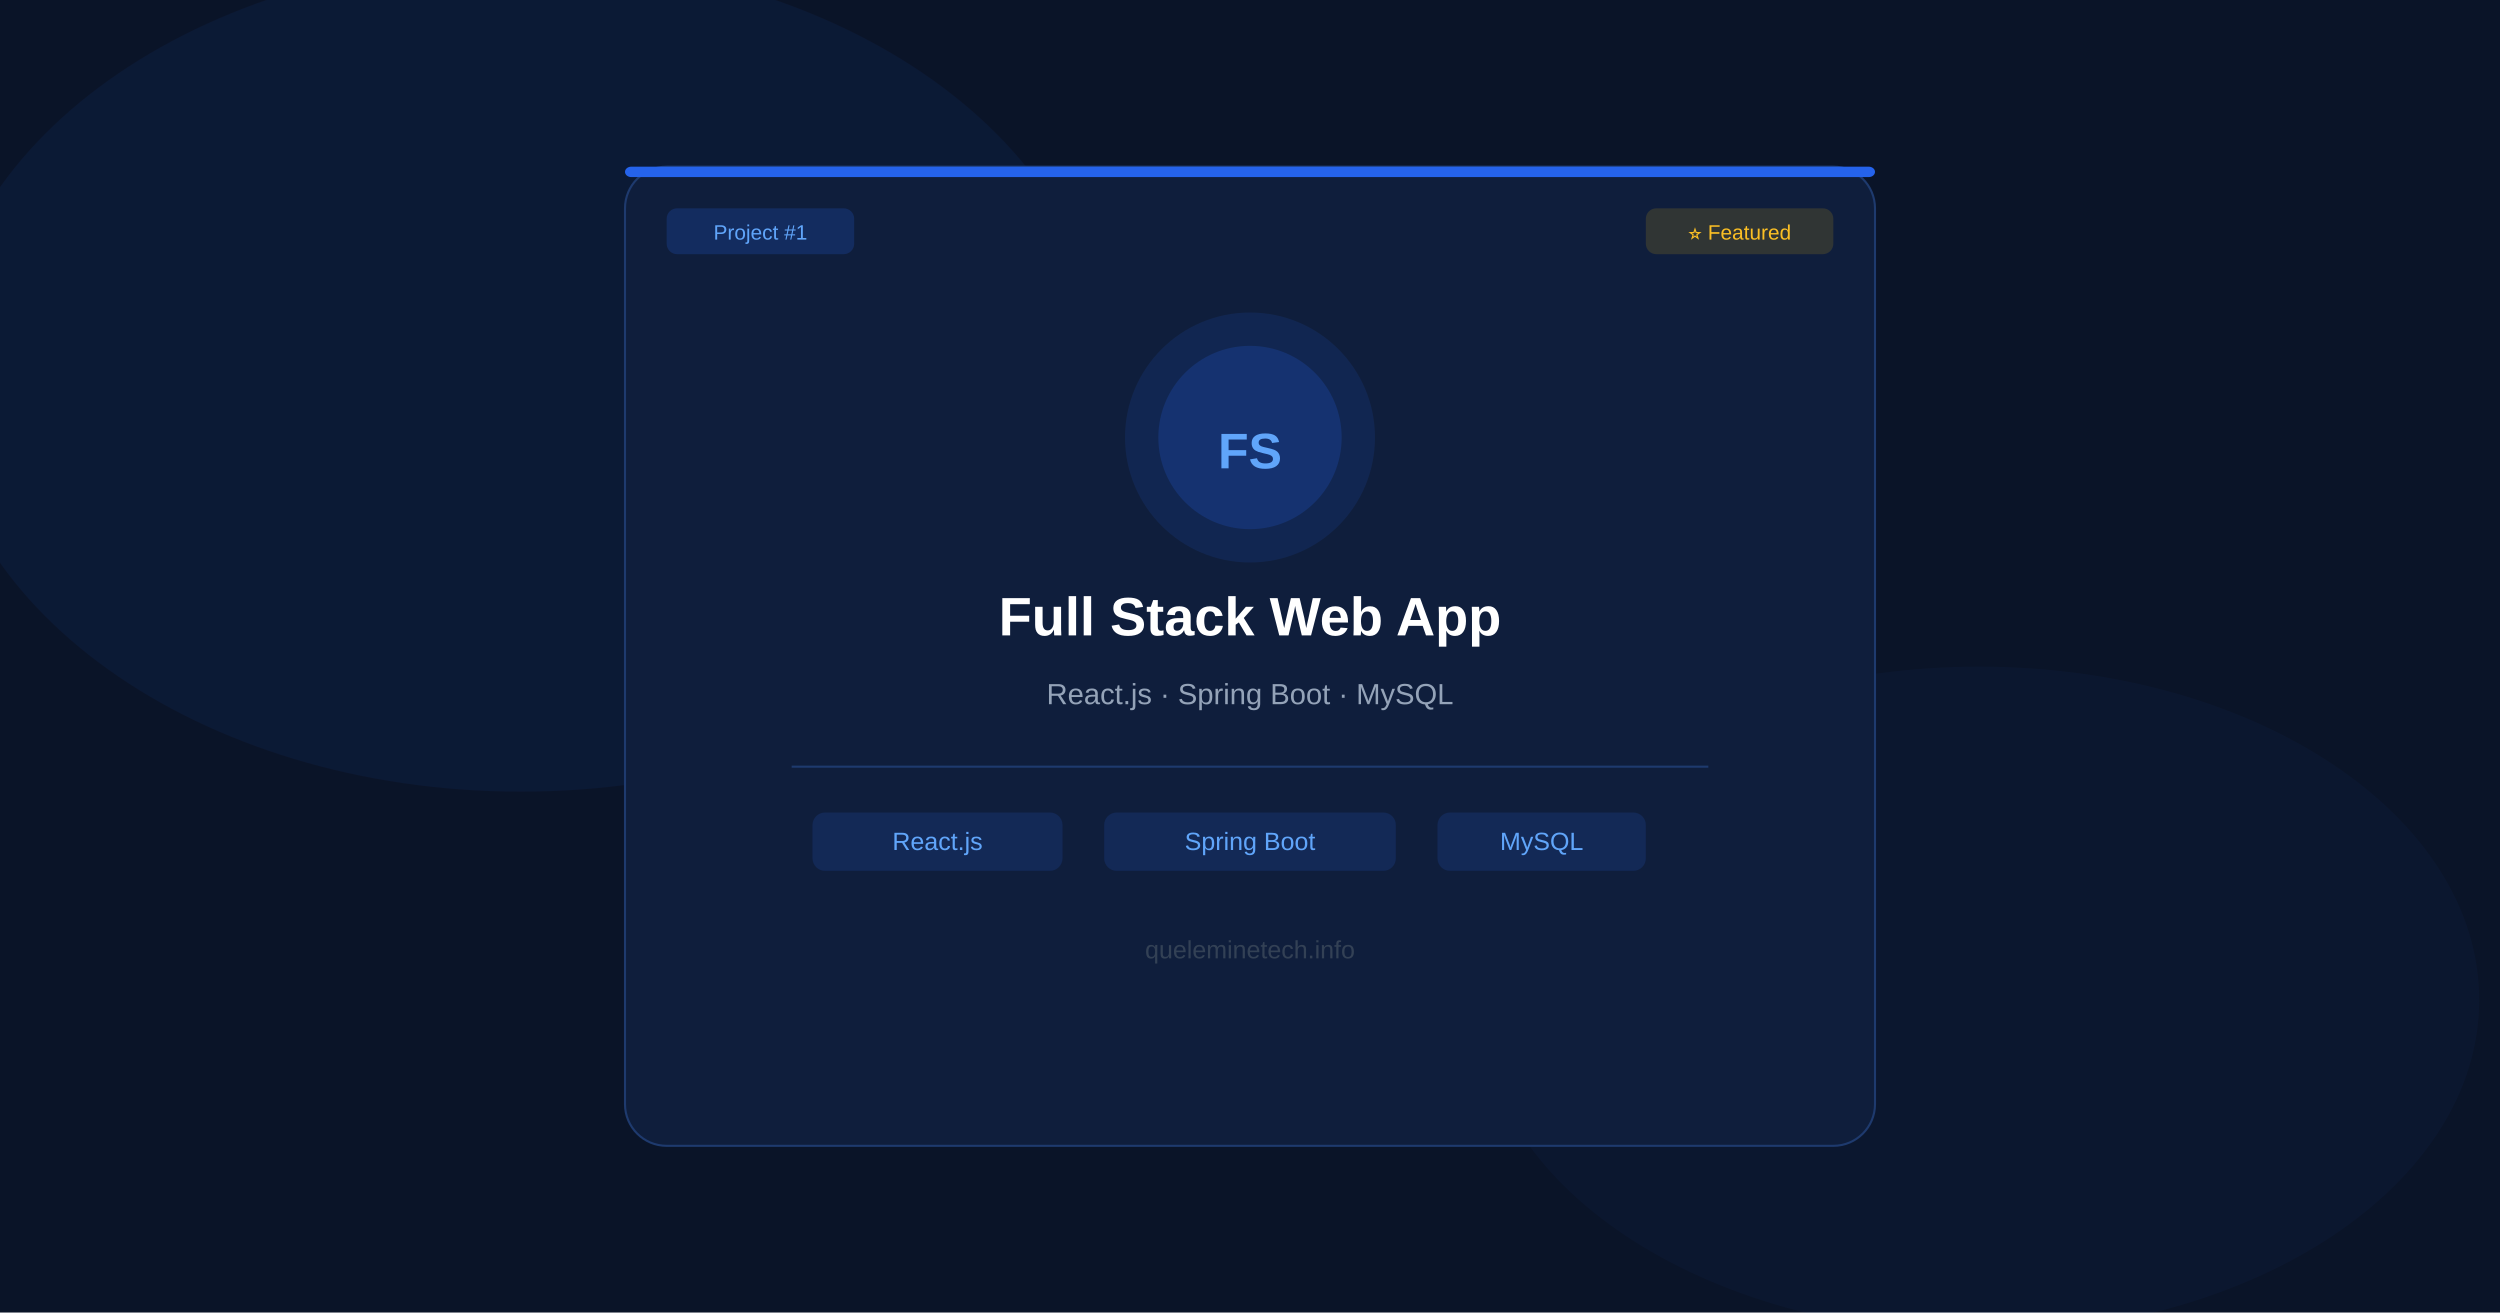
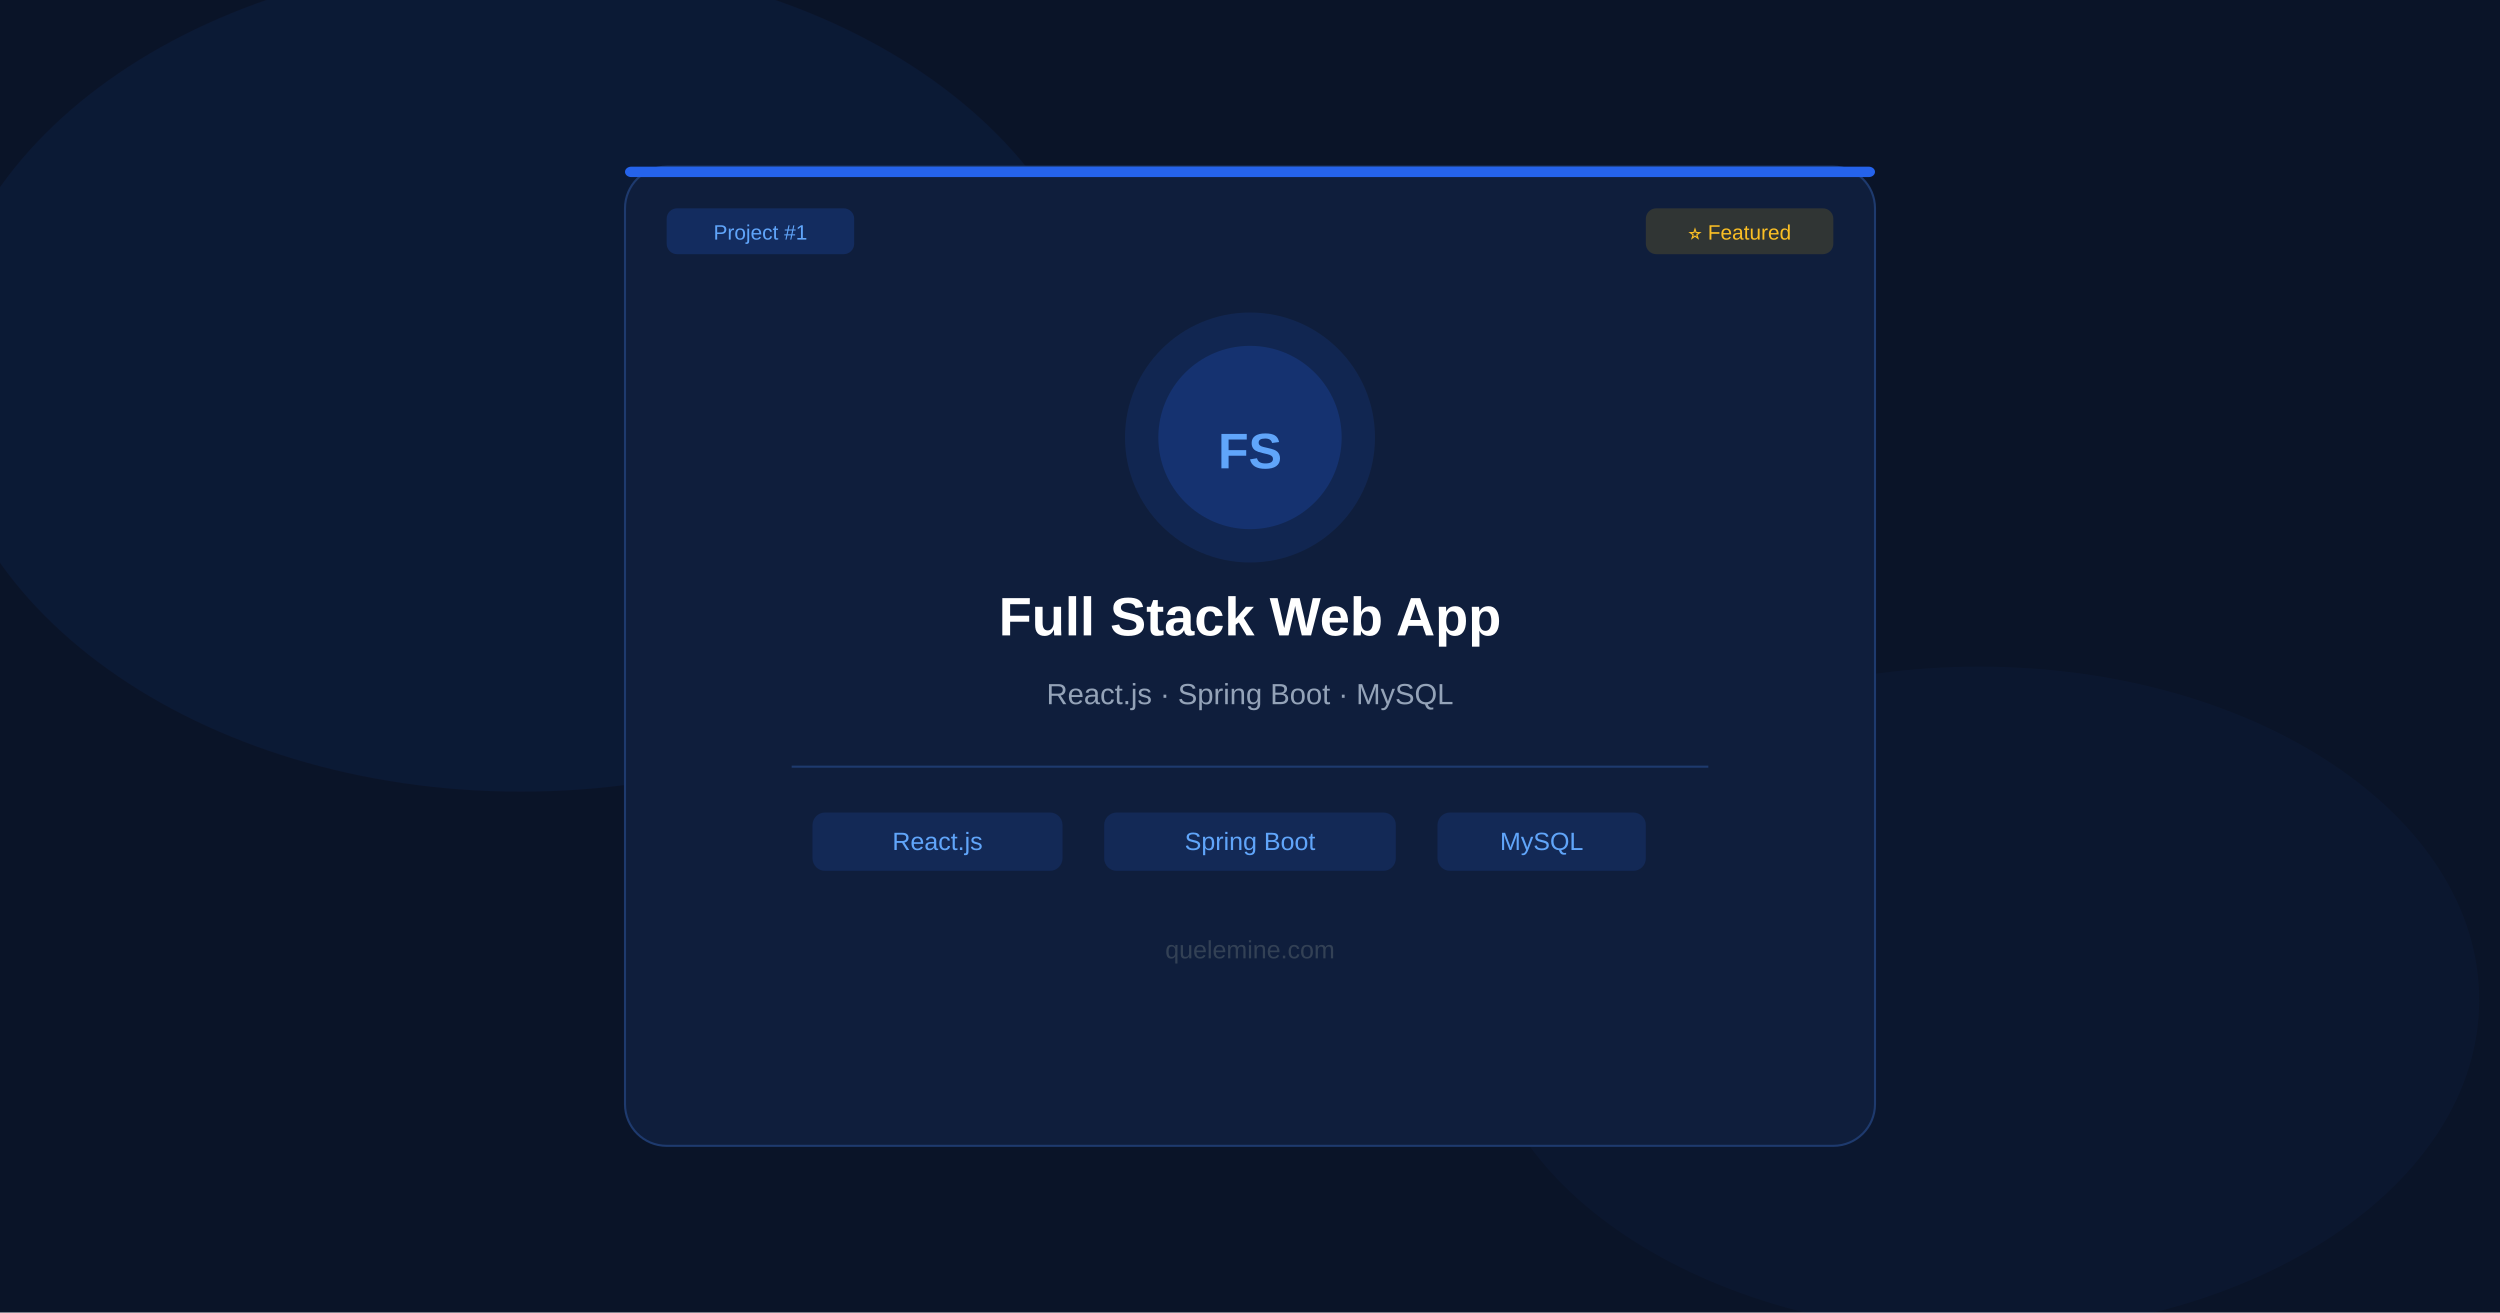
<svg xmlns="http://www.w3.org/2000/svg" width="1200" height="630" viewBox="0 0 1200 630">
  <rect width="1200" height="630" fill="#0a1428" />
  <ellipse cx="250" cy="180" rx="280" ry="200" fill="#2563eb" opacity="0.07" />
  <ellipse cx="950" cy="480" rx="240" ry="160" fill="#2563eb" opacity="0.04" />
  <rect x="300" y="80" width="600" height="470" rx="20" fill="#0f1e3c" stroke="#1e3a6e" stroke-width="1" />
  <rect x="300" y="80" width="600" height="5" rx="3" fill="#2563eb" />
  <circle cx="600" cy="210" r="60" fill="#2563eb" opacity="0.12" />
  <circle cx="600" cy="210" r="44" fill="#2563eb" opacity="0.2" />
  <text x="600" y="218" font-family="Arial,sans-serif" font-size="24" font-weight="bold" fill="#60a5fa" text-anchor="middle" dominant-baseline="middle">FS</text>
  <text x="600" y="305" font-family="Arial,sans-serif" font-size="26" font-weight="bold" fill="#ffffff" text-anchor="middle">Full Stack Web App</text>
  <text x="600" y="338" font-family="Arial,sans-serif" font-size="14" fill="#94a3b8" text-anchor="middle">React.js · Spring Boot · MySQL</text>
  <line x1="380" y1="368" x2="820" y2="368" stroke="#1e3a6e" stroke-width="1" />
  <rect x="390" y="390" width="120" height="28" rx="6" fill="#2563eb" opacity="0.15" />
  <text x="450" y="408" font-family="Arial,sans-serif" font-size="12" fill="#60a5fa" text-anchor="middle">React.js</text>
  <rect x="530" y="390" width="140" height="28" rx="6" fill="#2563eb" opacity="0.15" />
  <text x="600" y="408" font-family="Arial,sans-serif" font-size="12" fill="#60a5fa" text-anchor="middle">Spring Boot</text>
  <rect x="690" y="390" width="100" height="28" rx="6" fill="#2563eb" opacity="0.15" />
  <text x="740" y="408" font-family="Arial,sans-serif" font-size="12" fill="#60a5fa" text-anchor="middle">MySQL</text>
-   <text x="600" y="460" font-family="Arial,sans-serif" font-size="12" fill="#334155" text-anchor="middle">queleminetech.info</text>
+   <text x="600" y="460" font-family="Arial,sans-serif" font-size="12" fill="#334155" text-anchor="middle">quelemine.com</text>
  <rect x="320" y="100" width="90" height="22" rx="5" fill="#2563eb" opacity="0.2" />
  <text x="365" y="115" font-family="Arial,sans-serif" font-size="10" fill="#60a5fa" text-anchor="middle">Project #1</text>
  <rect x="790" y="100" width="90" height="22" rx="5" fill="#eab308" opacity="0.15" />
  <text x="835" y="115" font-family="Arial,sans-serif" font-size="10" fill="#fbbf24" text-anchor="middle">⭐ Featured</text>
</svg>
